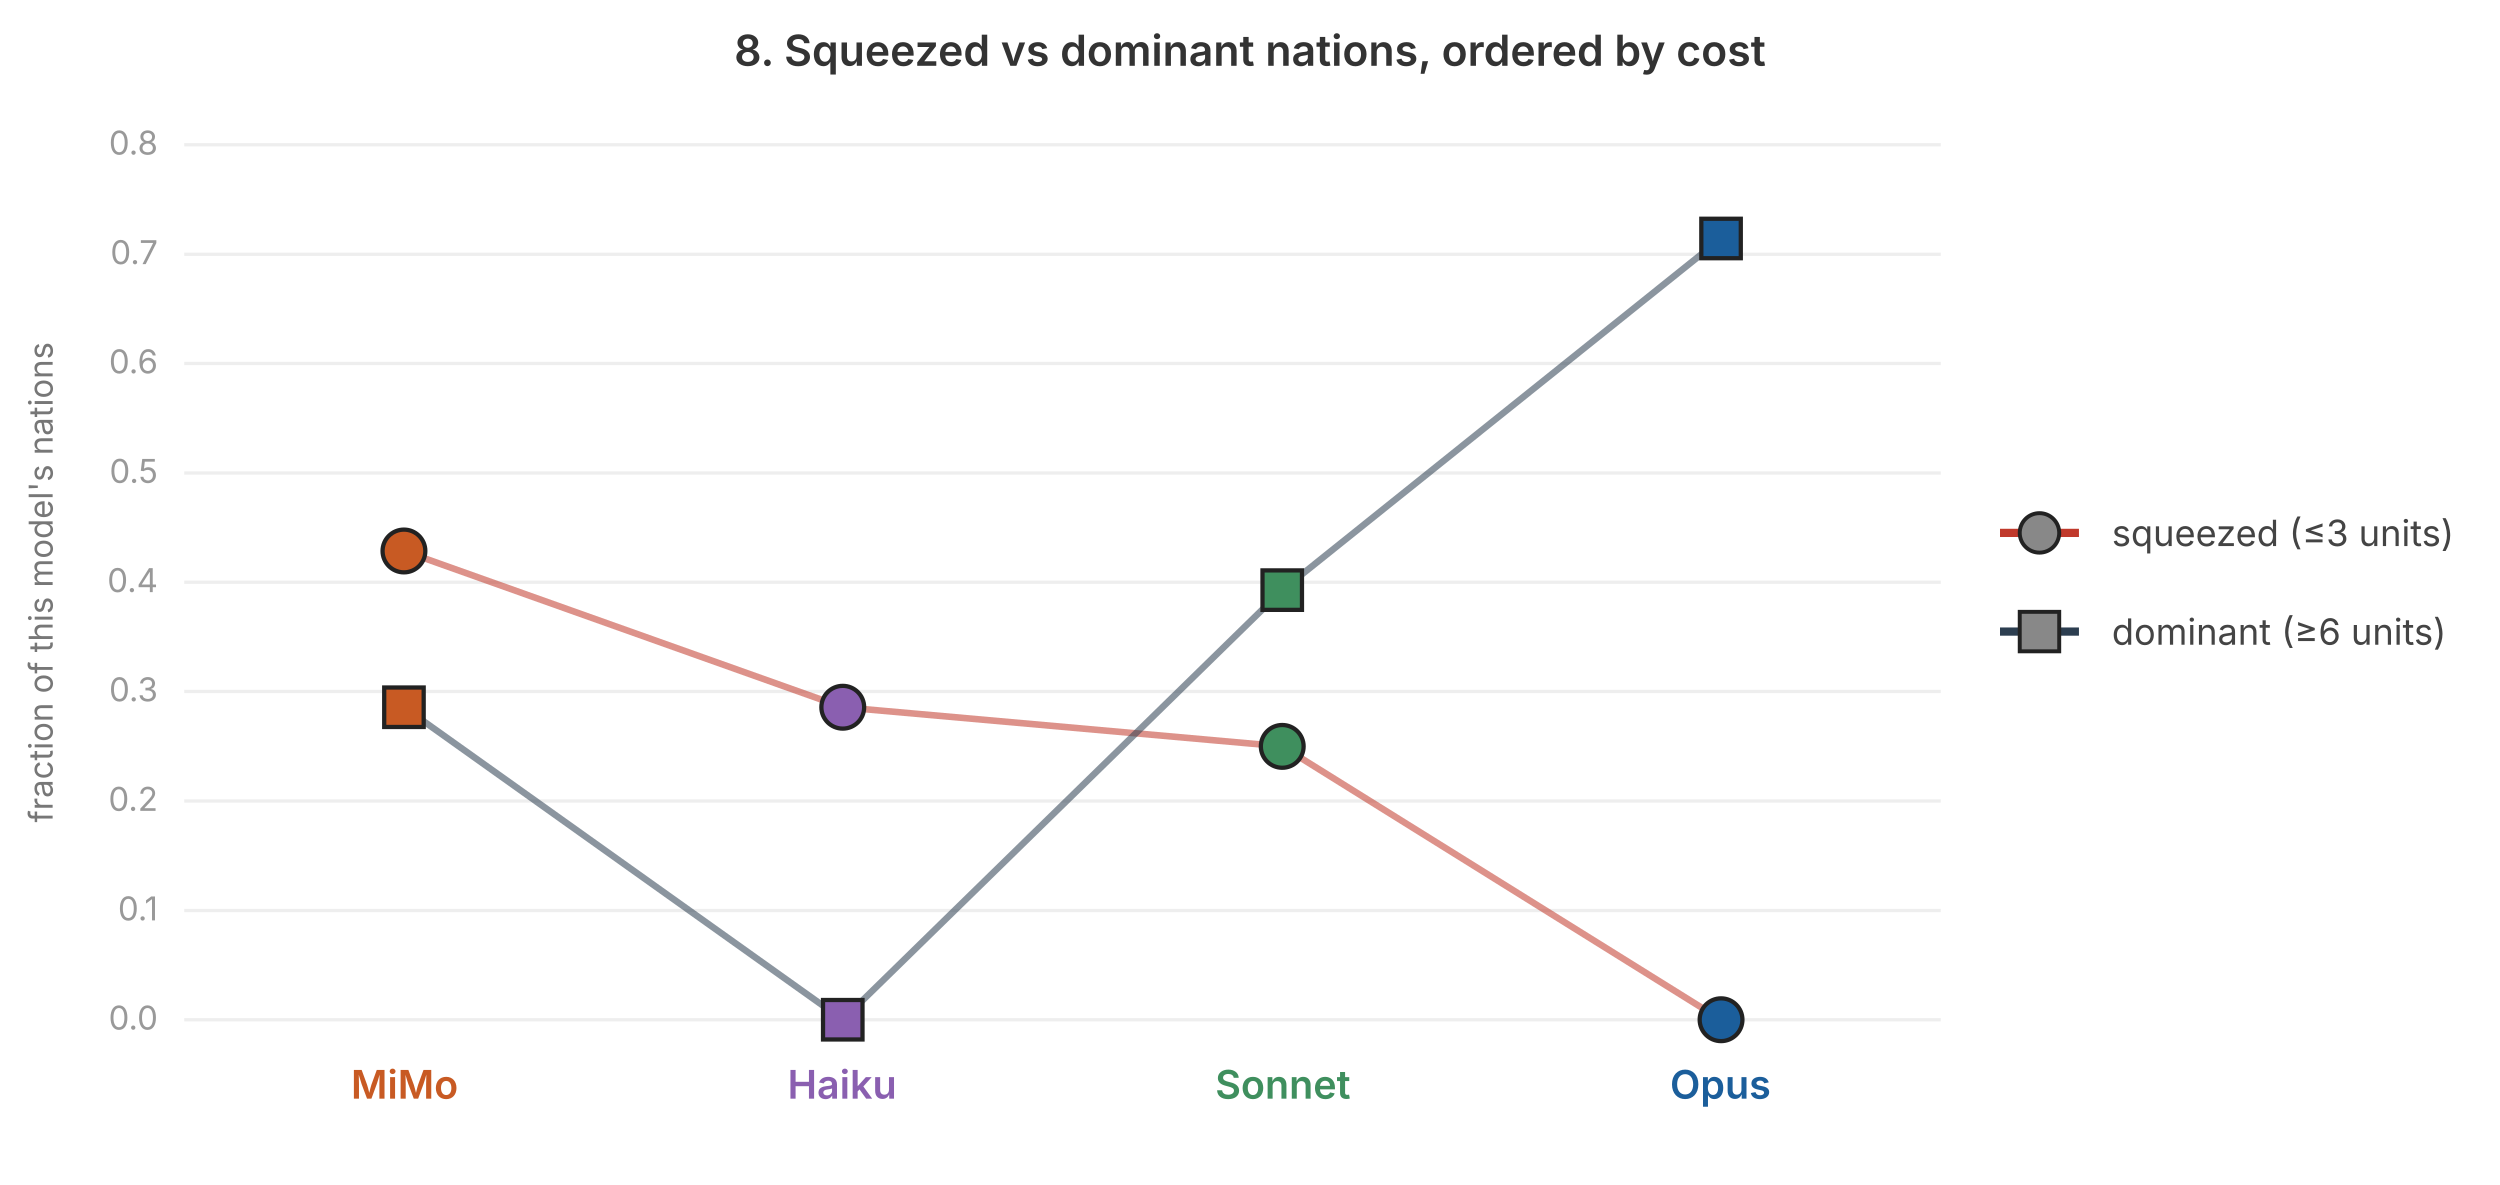
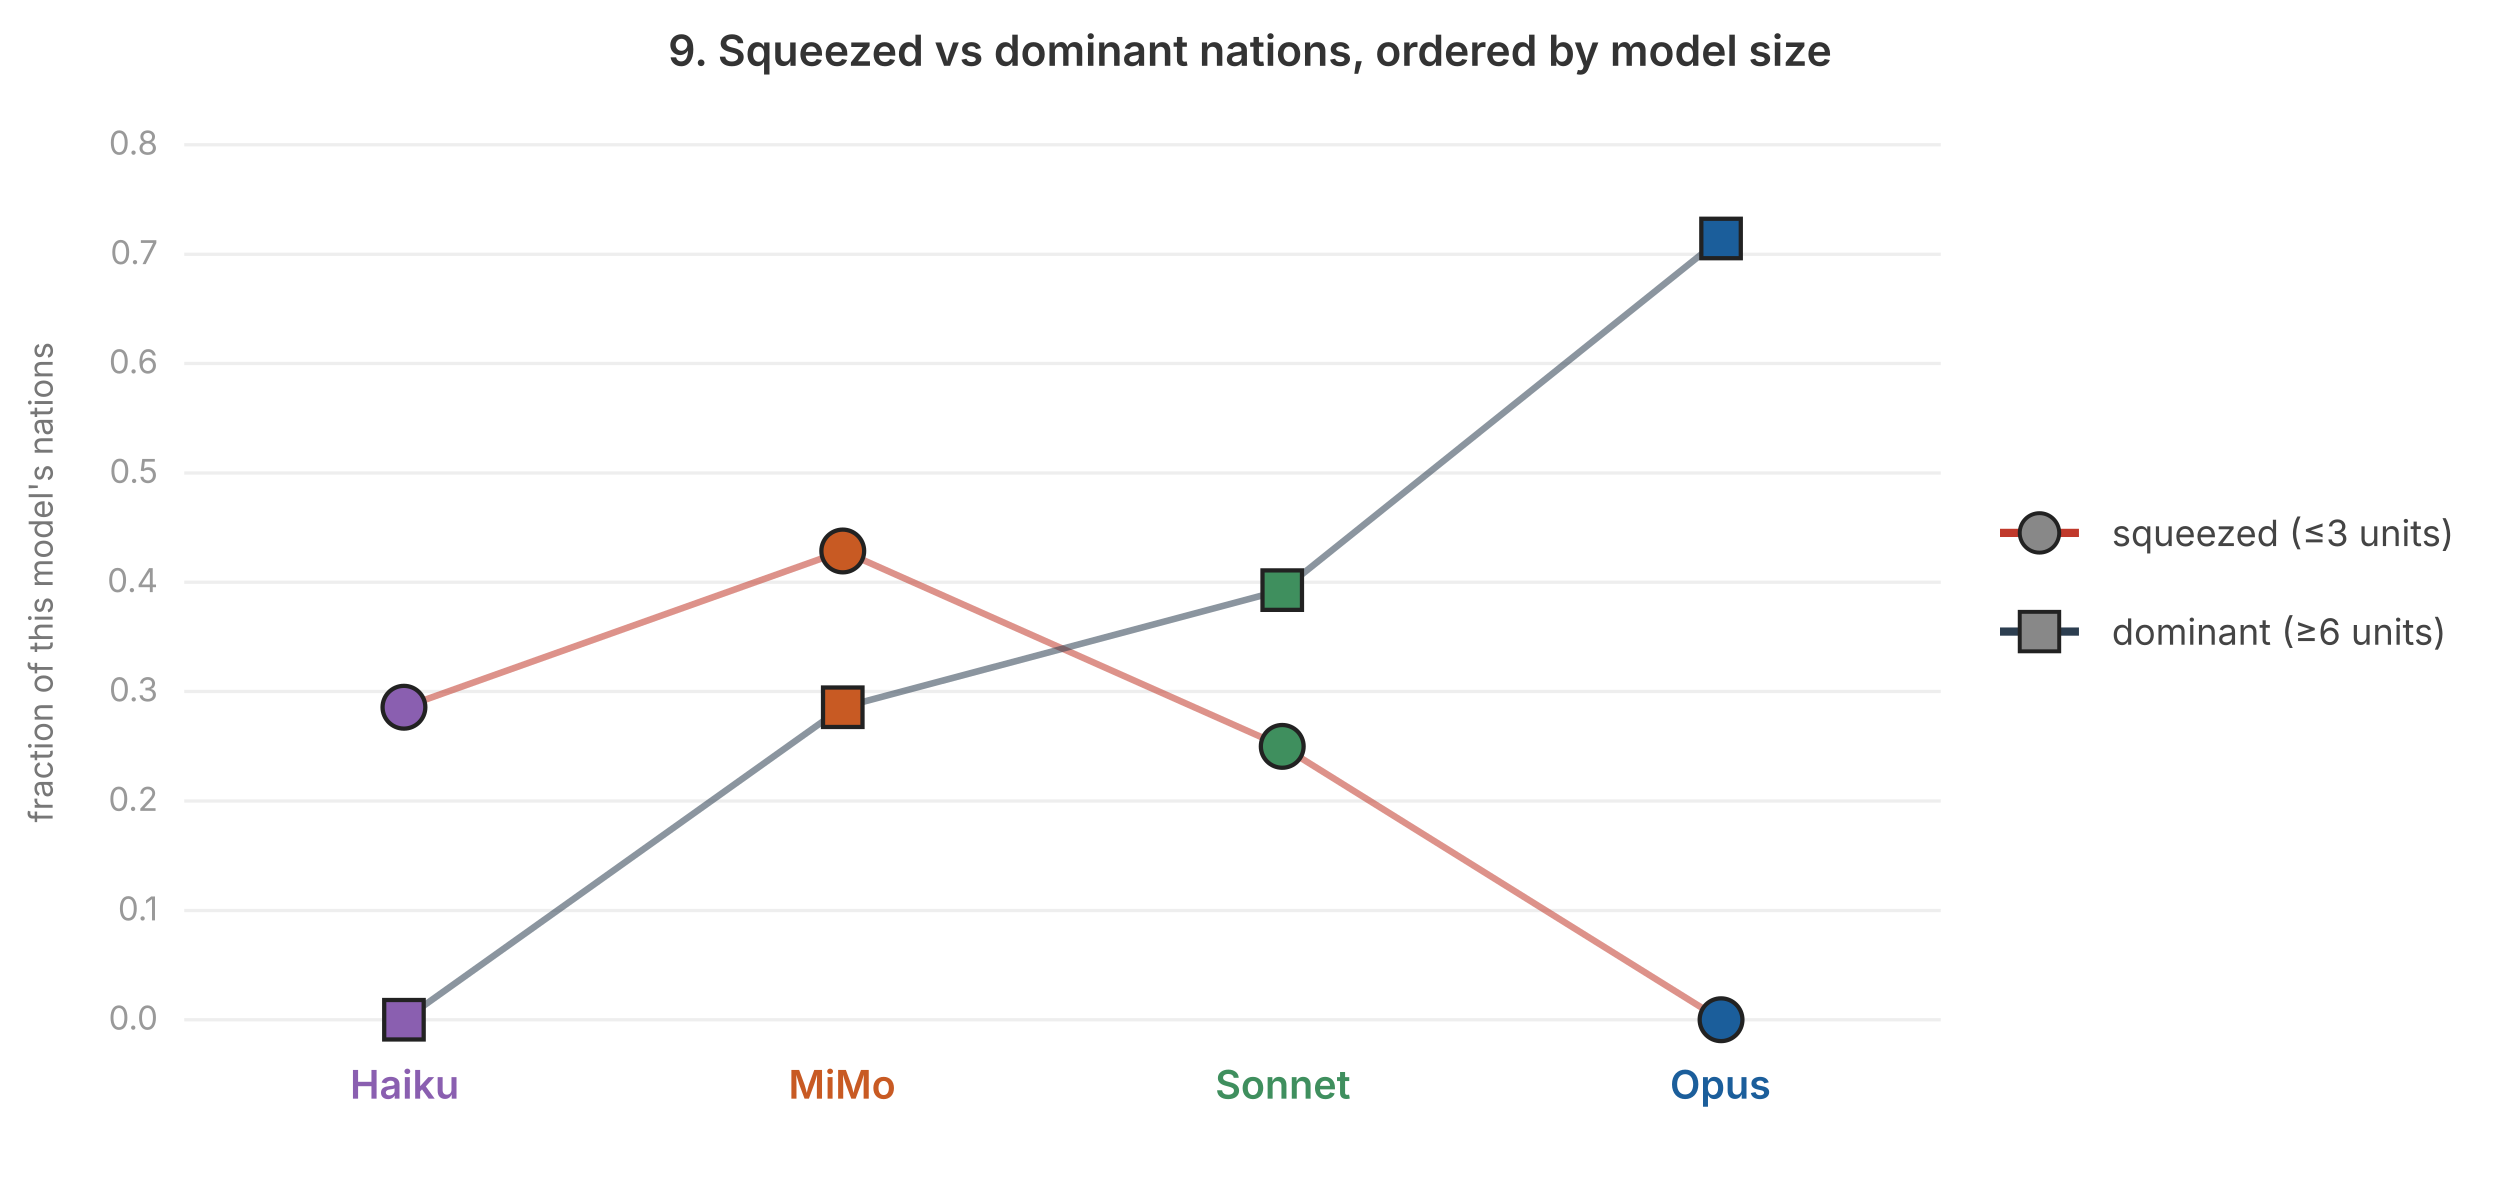
<svg xmlns="http://www.w3.org/2000/svg" viewBox="0 0 760 360" font-family="-apple-system, system-ui, sans-serif" width="760" height="360">
-   <text x="380" y="20" text-anchor="middle" font-size="13" font-weight="600" fill="#333">8. Squeezed vs dominant nations, ordered by cost</text>
+   <text x="380" y="20" text-anchor="middle" font-size="13" font-weight="600" fill="#333">9. Squeezed vs dominant nations, ordered by model size</text>
  <line x1="56" y1="310.0" x2="590" y2="310.0" stroke="#eee" stroke-width="1" />
  <text x="48" y="313.0" text-anchor="end" font-size="10" fill="#999">0.0</text>
  <line x1="56" y1="276.8" x2="590" y2="276.8" stroke="#eee" stroke-width="1" />
  <text x="48" y="279.8" text-anchor="end" font-size="10" fill="#999">0.1</text>
  <line x1="56" y1="243.5" x2="590" y2="243.5" stroke="#eee" stroke-width="1" />
  <text x="48" y="246.5" text-anchor="end" font-size="10" fill="#999">0.2</text>
  <line x1="56" y1="210.2" x2="590" y2="210.2" stroke="#eee" stroke-width="1" />
  <text x="48" y="213.2" text-anchor="end" font-size="10" fill="#999">0.3</text>
  <line x1="56" y1="177.0" x2="590" y2="177.0" stroke="#eee" stroke-width="1" />
  <text x="48" y="180.0" text-anchor="end" font-size="10" fill="#999">0.4</text>
  <line x1="56" y1="143.8" x2="590" y2="143.8" stroke="#eee" stroke-width="1" />
  <text x="48" y="146.8" text-anchor="end" font-size="10" fill="#999">0.5</text>
  <line x1="56" y1="110.5" x2="590" y2="110.5" stroke="#eee" stroke-width="1" />
  <text x="48" y="113.5" text-anchor="end" font-size="10" fill="#999">0.6</text>
  <line x1="56" y1="77.3" x2="590" y2="77.3" stroke="#eee" stroke-width="1" />
  <text x="48" y="80.3" text-anchor="end" font-size="10" fill="#999">0.7</text>
  <line x1="56" y1="44.0" x2="590" y2="44.0" stroke="#eee" stroke-width="1" />
  <text x="48" y="47.0" text-anchor="end" font-size="10" fill="#999">0.8</text>
  <text x="16" y="177" font-size="10" fill="#777" transform="rotate(-90 16 177)" text-anchor="middle">fraction of this model's nations</text>
-   <polyline points="122.8,167.5 256.2,215.0 389.8,226.9 523.2,310.0" fill="none" stroke="#c0392b" stroke-width="2" stroke-opacity="0.55" />
-   <polyline points="122.8,215.0 256.2,310.0 389.8,179.4 523.2,72.5" fill="none" stroke="#2c3e50" stroke-width="2" stroke-opacity="0.55" />
-   <circle cx="122.8" cy="167.5" r="6.5" fill="#c85a23" stroke="#222" stroke-width="1.3" />
-   <circle cx="256.2" cy="215.0" r="6.5" fill="#8a5fb0" stroke="#222" stroke-width="1.3" />
+   <polyline points="122.8,215.0 256.2,167.5 389.8,226.9 523.2,310.0" fill="none" stroke="#c0392b" stroke-width="2" stroke-opacity="0.55" />
+   <polyline points="122.8,310.0 256.2,215.0 389.8,179.4 523.2,72.5" fill="none" stroke="#2c3e50" stroke-width="2" stroke-opacity="0.55" />
+   <circle cx="122.8" cy="215.0" r="6.5" fill="#8a5fb0" stroke="#222" stroke-width="1.3" />
+   <circle cx="256.2" cy="167.5" r="6.5" fill="#c85a23" stroke="#222" stroke-width="1.3" />
  <circle cx="389.8" cy="226.9" r="6.5" fill="#3f8f5e" stroke="#222" stroke-width="1.3" />
  <circle cx="523.2" cy="310.0" r="6.5" fill="#1b5e9b" stroke="#222" stroke-width="1.3" />
-   <rect x="116.8" y="209.0" width="12" height="12" fill="#c85a23" stroke="#222" stroke-width="1.3" />
-   <rect x="250.2" y="304.0" width="12" height="12" fill="#8a5fb0" stroke="#222" stroke-width="1.3" />
+   <rect x="116.8" y="304.0" width="12" height="12" fill="#8a5fb0" stroke="#222" stroke-width="1.3" />
+   <rect x="250.2" y="209.0" width="12" height="12" fill="#c85a23" stroke="#222" stroke-width="1.3" />
  <rect x="383.8" y="173.4" width="12" height="12" fill="#3f8f5e" stroke="#222" stroke-width="1.3" />
  <rect x="517.2" y="66.5" width="12" height="12" fill="#1b5e9b" stroke="#222" stroke-width="1.3" />
-   <text x="123" y="334" text-anchor="middle" font-size="12" font-weight="600" fill="#c85a23">MiMo</text>
-   <text x="256" y="334" text-anchor="middle" font-size="12" font-weight="600" fill="#8a5fb0">Haiku</text>
+   <text x="123" y="334" text-anchor="middle" font-size="12" font-weight="600" fill="#8a5fb0">Haiku</text>
+   <text x="256" y="334" text-anchor="middle" font-size="12" font-weight="600" fill="#c85a23">MiMo</text>
  <text x="390" y="334" text-anchor="middle" font-size="12" font-weight="600" fill="#3f8f5e">Sonnet</text>
  <text x="523" y="334" text-anchor="middle" font-size="12" font-weight="600" fill="#1b5e9b">Opus</text>
  <line x1="608" y1="162.0" x2="632" y2="162.0" stroke="#c0392b" stroke-width="2.5" />
  <circle cx="620" cy="162.0" r="6" fill="#888" stroke="#222" stroke-width="1.2" />
  <text x="642" y="166.0" font-size="11" fill="#444">squeezed (≤3 units)</text>
  <line x1="608" y1="192.0" x2="632" y2="192.0" stroke="#2c3e50" stroke-width="2.5" />
  <rect x="614" y="186.0" width="12" height="12" fill="#888" stroke="#222" stroke-width="1.2" />
  <text x="642" y="196.0" font-size="11" fill="#444">dominant (≥6 units)</text>
</svg>
